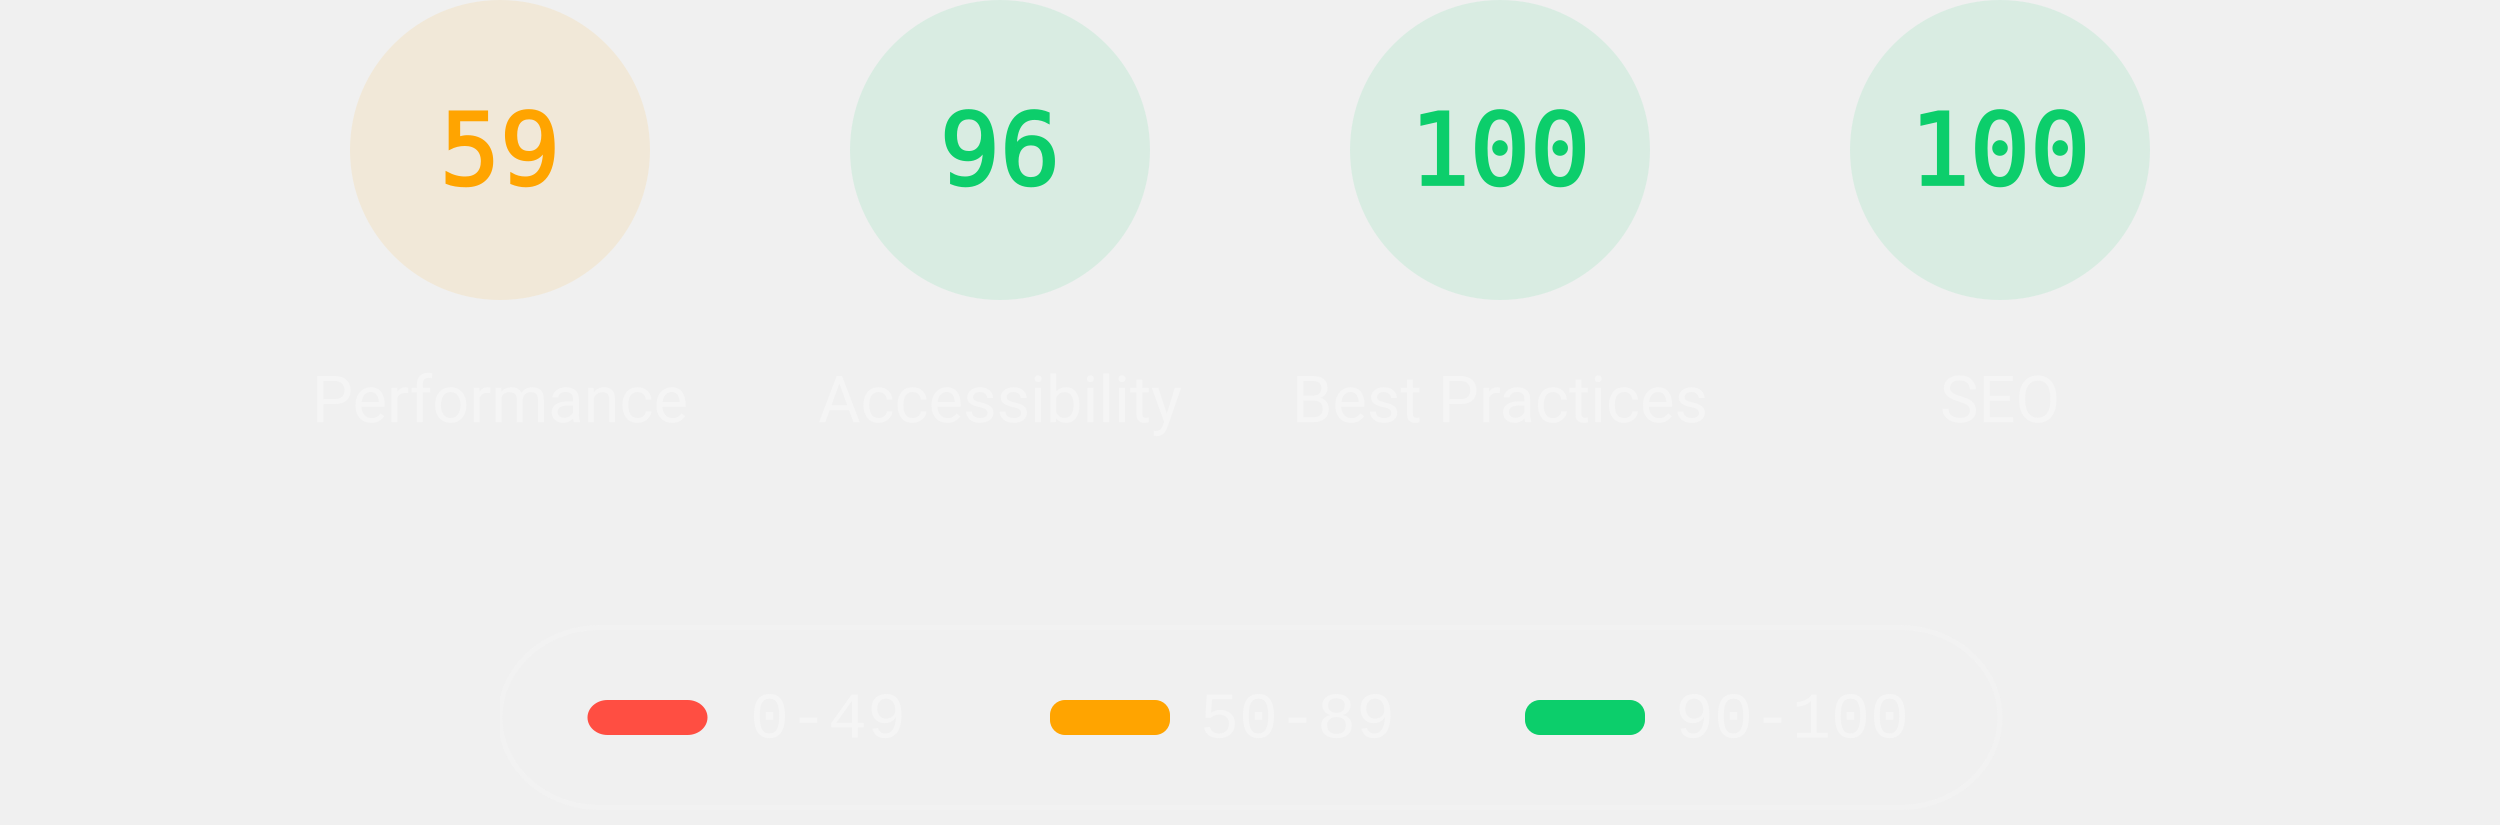
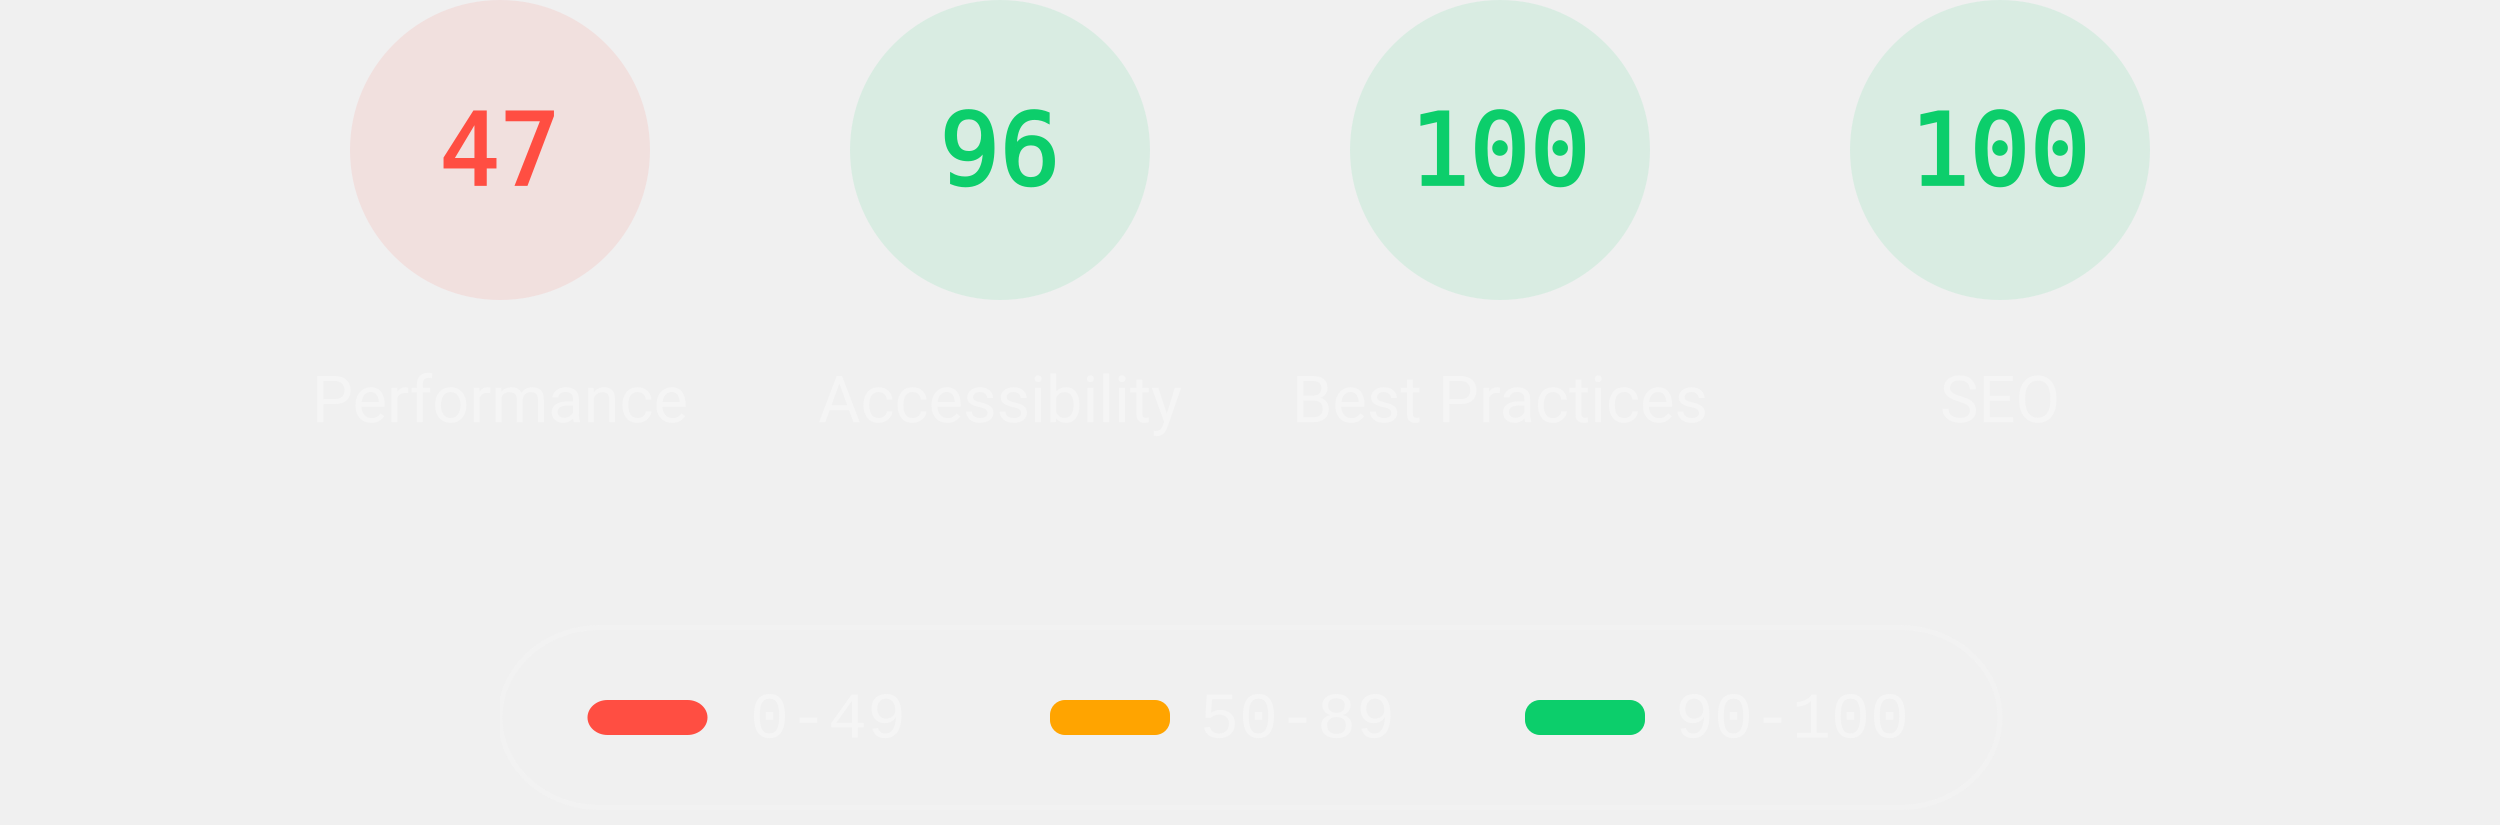
<svg xmlns="http://www.w3.org/2000/svg" class="theme--dark" fill="none" width="1000" height="330">
  <style>
			.gauge-base {
				opacity: 0.1
			}

			.gauge-arc {
				fill: none;
				animation-delay: 250ms;
				stroke-linecap: round;
				transform: rotate(-90deg);
				transform-origin: 100px 60px;
				animation: load-gauge 1s ease forwards
			}

			.guage-text {
				font-size: 40px;
				font-family: monospace;
				text-align: center
			}

			.guage-red {
				color: #ff4e42;
				fill: #ff4e42;
				stroke: #ff4e42
			}
			.guage-orange {
				color: #ffa400;
				fill: #ffa400;
				stroke: #ffa400
			}
			.guage-green {
				color: #0cce6b;
				fill: #0cce6b;
				stroke: #0cce6b
			}
			.theme--agnostic .guage-undefined {
				color: #5c5c5c;
				fill: #5c5c5c;
				stroke: #5c5c5c
			}
			.theme--light .guage-undefined {
				color: #1e1e1e;
				fill: #1e1e1e;
				stroke: #1e1e1e
			}
			.theme--dark .guage-undefined {
				color: #f5f5f5;
				fill: #f5f5f5;
				stroke: #f5f5f5
			}

			.guage-title {
				stroke: none;
				font-size: 26px;
				line-height: 26px;
				font-family: Roboto, Halvetica, Arial, sans-serif
			}
			.metric.guage-title {
				font-family: 'Courier New', Courier, monospace
			}
			.theme--agnostic .guage-title {
				color: #737373;
				fill: #737373
			}
			.theme--light .guage-title {
				color: #212121;
				fill: #212121
			}
			.theme--dark .guage-title {
				color: #f5f5f5;
				fill: #f5f5f5
			}

			@keyframes load-gauge {
				from {
					stroke-dasharray: 0 352.858
				}
			}
			.lh-gauge--pwa__disc {
				fill: #e0e0e0
			}
			.lh-gauge--pwa__logo {
				position: relative;
				fill: #b0b0b0
			}
			.lh-gauge--pwa__invisible {
				display: none
			}
			.lh-gauge--pwa__visible {
				display: inline
			}
			.guage-invisible {
				display: none
			}
			.lh-gauge--pwa__logo--primary-color {
				fill: #304ffe
			}
			.theme--agnostic .lh-gauge--pwa__logo--secondary-color {
				fill: #787878
			}
			.theme--light .lh-gauge--pwa__logo--secondary-color {
				fill: #3d3d3d
			}
			.theme--dark .lh-gauge--pwa__logo--secondary-color {
				fill: #d8b6b6
			}
			.theme--light #svg_2 {
				stroke: #00000022
			}
			.theme--agnostic #svg_2 {
				stroke: #616161
			}
			.theme--light #svg_2 {
				stroke: #00000022
			}
			.theme--dark #svg_2 {
				stroke: #f5f5f566
			}
		</style>
-   <svg class="guage-div guage-perf guage-orange" viewBox="0 0 200 200" width="200" height="200" x="100" y="0">
-     <circle class="gauge-base" r="56" cx="100" cy="60" stroke-width="8" />
-     <circle class="gauge-arc guage-arc-1" r="56" cx="100" cy="60" stroke-width="8" style="stroke-dasharray: 207.596, 351.858;" />
-     <text class="guage-text" x="100px" y="60px" alignment-baseline="central" dominant-baseline="central" text-anchor="middle">59</text>
+   <svg class="guage-div guage-perf guage-red" viewBox="0 0 200 200" width="200" height="200" x="100" y="0">
+     <circle class="gauge-base" r="56" cx="100" cy="60" stroke-width="8" />
+     <circle class="gauge-arc guage-arc-1" r="56" cx="100" cy="60" stroke-width="8" style="stroke-dasharray: 165.373, 351.858;" />
+     <text class="guage-text" x="100px" y="60px" alignment-baseline="central" dominant-baseline="central" text-anchor="middle">47</text>
    <text class="guage-title" x="100px" y="160px" alignment-baseline="central" dominant-baseline="central" text-anchor="middle">Performance</text>
  </svg>
  <svg class="guage-div guage-acc guage-green" viewBox="0 0 200 200" width="200" height="200" x="300" y="0">
    <circle class="gauge-base" r="56" cx="100" cy="60" stroke-width="8" />
    <circle class="gauge-arc guage-arc-2" r="56" cx="100" cy="60" stroke-width="8" style="stroke-dasharray: 337.784, 351.858;" />
    <text class="guage-text" x="100px" y="60px" alignment-baseline="central" dominant-baseline="central" text-anchor="middle">96</text>
    <text class="guage-title" x="100px" y="160px" alignment-baseline="central" dominant-baseline="central" text-anchor="middle">Accessibility</text>
  </svg>
  <svg class="guage-div guage-best guage-green" viewBox="0 0 200 200" width="200" height="200" x="500" y="0">
    <circle class="gauge-base" r="56" cx="100" cy="60" stroke-width="8" />
    <circle class="gauge-arc guage-arc-3" r="56" cx="100" cy="60" stroke-width="8" style="stroke-dasharray: 351.858, 351.858;" />
    <text class="guage-text" x="100px" y="60px" alignment-baseline="central" dominant-baseline="central" text-anchor="middle">100</text>
    <text class="guage-title" x="100px" y="160px" alignment-baseline="central" dominant-baseline="central" text-anchor="middle">Best Practices</text>
  </svg>
  <svg class="guage-div guage-seo guage-green" viewBox="0 0 200 200" width="200" height="200" x="700" y="0">
    <circle class="gauge-base" r="56" cx="100" cy="60" stroke-width="8" />
    <circle class="gauge-arc guage-arc-4" r="56" cx="100" cy="60" stroke-width="8" style="stroke-dasharray: 351.858, 351.858;" />
    <text class="guage-text" x="100px" y="60px" alignment-baseline="central" dominant-baseline="central" text-anchor="middle">100</text>
    <text class="guage-title" x="100px" y="160px" alignment-baseline="central" dominant-baseline="central" text-anchor="middle">SEO</text>
  </svg>
  <svg class="guage-div guage-pwa guage-invisible" viewBox="0 0 200 200" width="200" height="200" x="900" y="0">
    <svg viewBox="0 0 60 60" width="112" height="112" x="44" y="4">
      <defs>
        <linearGradient id="lh-gauge--pwa__check-circle__gradient-0" x1="50%" y1="0%" x2="50%" y2="100%">
          <stop stop-color="#00C852" offset="0%" />
          <stop stop-color="#009688" offset="100%" />
        </linearGradient>
        <linearGradient id="lh-gauge--pwa__installable__shadow-gradient-0" x1="76.056%" x2="24.111%" y1="82.995%" y2="24.735%">
          <stop stop-color="#A5D6A7" offset="0%" />
          <stop stop-color="#80CBC4" offset="100%" />
        </linearGradient>
        <linearGradient id="lh-gauge--pwa__fast-reliable__shadow-gradient-0" x1="76.056%" y1="82.995%" x2="25.678%" y2="26.493%">
          <stop stop-color="#64B5F6" offset="0%" />
          <stop stop-color="#2979FF" offset="100%" />
        </linearGradient>
        <g id="lh-gauge--pwa__fast-reliable-badge-0">
          <circle fill="#FFFFFF" cx="10" cy="10" r="10" />
          <path fill="#304FFE" d="M10 3.58l5.25 2.34v3.5c0 3.23-2.24 6.26-5.25 7-3.01-.74-5.25-3.77-5.25-7v-3.5L10 3.58zm-.47 10.74l2.76-4.83.03-.07c.04-.08 0-.24-.22-.24h-1.64l.47-3.26h-.47l-2.7 4.77c-.02.01.05-.1-.04.05-.09.16-.1.31.18.31h1.63l-.47 3.27h.47z" />
        </g>
        <g id="lh-gauge--pwa__installable-badge-0">
          <circle fill="#FFFFFF" cx="10" cy="10" r="10" />
          <path fill="#009688" d="M10 4.167A5.835 5.835 0 0 0 4.167 10 5.835 5.835 0 0 0 10 15.833 5.835 5.835 0 0 0 15.833 10 5.835 5.835 0 0 0 10 4.167zm2.917 6.416h-2.334v2.334H9.417v-2.334H7.083V9.417h2.334V7.083h1.166v2.334h2.334v1.166z" />
        </g>
      </defs>
      <g stroke="none" fill-rule="nonzero">
        <circle class="lh-gauge--pwa__disc" cx="30" cy="30" r="30" />
        <g class="lh-gauge--pwa__logo">
          <path d="M35.66 19.39l.7-1.75h2L37.4 15 38.6 12l3.4 9h-2.51l-.58-1.61z" />
          <path d="M33.52 21l3.65-9h-2.42l-2.5 5.82L30.5 12h-1.86l-1.9 5.82-1.35-2.65-1.21 3.72L25.4 21h2.38l1.72-5.2 1.64 5.2z" />
          <path fill-rule="nonzero" d="M20.3 17.91h1.48c.45 0 .85-.05 1.2-.15l.39-1.18 1.07-3.3a2.64 2.64 0 0 0-.28-.37c-.55-.6-1.36-.91-2.42-.91H18v9h2.3V17.9zm1.96-3.84c.22.22.33.5.33.87 0 .36-.1.65-.29.87-.2.23-.59.35-1.15.35h-.86v-2.41h.87c.52 0 .89.1 1.1.32z" />
        </g>
        <rect class="lh-gauge--pwa__component lh-gauge--pwa__na-line lh-gauge--pwa__invisible" fill="#FFFFFF" x="20" y="32" width="20" height="4" rx="2" />
        <g class="lh-gauge--pwa__component lh-gauge--pwa__fast-reliable-badge lh-gauge--pwa__invisible" transform="translate(20, 29)">
          <path fill="url(#lh-gauge--pwa__fast-reliable__shadow-gradient-0)" d="M33.63 19.49A30 30 0 0 1 16.2 30.36L3 17.14 17.14 3l16.49 16.49z" />
          <use href="#lh-gauge--pwa__fast-reliable-badge-0" />
        </g>
        <g class="lh-gauge--pwa__component lh-gauge--pwa__installable-badge lh-gauge--pwa__invisible" transform="translate(20, 29)">
          <path fill="url(#lh-gauge--pwa__installable__shadow-gradient-0)" d="M33.629 19.487c-4.272 5.453-10.391 9.39-17.415 10.869L3 17.142 17.142 3 33.63 19.487z" />
          <use href="#lh-gauge--pwa__installable-badge-0" />
        </g>
        <g class="lh-gauge--pwa__component lh-gauge--pwa__fast-reliable-installable-badges lh-gauge--pwa__invisible">
          <g transform="translate(8, 29)">
            <path fill="url(#lh-gauge--pwa__fast-reliable__shadow-gradient-0)" d="M16.321 30.463L3 17.143 17.142 3l22.365 22.365A29.864 29.864 0 0 1 22 31c-1.942 0-3.84-.184-5.679-.537z" />
            <use href="#lh-gauge--pwa__fast-reliable-badge-0" />
          </g>
          <g transform="translate(32, 29)">
            <path fill="url(#lh-gauge--pwa__installable__shadow-gradient-0)" d="M25.982 11.84a30.107 30.107 0 0 1-13.08 15.203L3 17.143 17.142 3l8.84 8.84z" />
            <use href="#lh-gauge--pwa__installable-badge-0" />
          </g>
        </g>
        <g class="lh-gauge--pwa__component lh-gauge--pwa__check-circle lh-gauge--pwa__invisible" transform="translate(18, 28)">
          <circle fill="#FFFFFF" cx="12" cy="12" r="12" />
          <path fill="url(#lh-gauge--pwa__check-circle__gradient-0)" d="M12 2a10 10 0 1 0 0 20 10 10 0 0 0 0-20zm-2 15l-5-5 1.41-1.41L10 14.17l7.59-7.59L19 8l-9 9z" />
        </g>
      </g>
    </svg>
    <text class="guage-title" y="160px" alignment-baseline="central" dominant-baseline="central" text-anchor="middle">
      <tspan x="100px" dy="-6px">Progressive</tspan>
      <tspan x="100px" dy="30px">Web App</tspan>
    </text>
  </svg>
  <svg width="604" height="76" x="200" y="250">
    <g>
      <rect fill="none" id="canvas_background" height="80" width="604" y="-1" x="-1" />
      <g display="none" overflow="visible" y="0" x="0" height="100%" width="100%" id="canvasGrid">
        <rect fill="url(#gridpattern)" stroke-width="0" y="0" x="0" height="100%" width="100%" />
      </g>
    </g>
    <g>
      <rect fill-opacity="0" stroke-width="2" rx="40" id="svg_2" height="72" width="600" y="1" x="0" fill="#000000" />
      <rect stroke="#000" rx="8" id="svg_3" height="14" width="48" y="30" x="35" stroke-opacity="null" stroke-width="0" fill="#ff4e42" />
      <rect stroke="#000" rx="6" id="svg_4" height="14" width="48" y="30" x="220" stroke-opacity="null" stroke-width="0" fill="#ffa400" />
      <rect stroke="#000" rx="6" id="svg_5" height="14" width="48" y="30" x="410" stroke-opacity="null" stroke-width="0" fill="#0cce6b" />
      <text class="metric guage-title" xml:space="preserve" text-anchor="start" font-size="26" id="svg_6" y="45" x="100" stroke-opacity="null" stroke-width="0" stroke="#000">0-49</text>
      <text class="metric guage-title" xml:space="preserve" text-anchor="start" font-size="26" id="svg_7" y="45" x="280" stroke-opacity="null" stroke-width="0" stroke="#000">50-89</text>
      <text class="metric guage-title" xml:space="preserve" text-anchor="start" font-size="26" id="svg_8" y="45" x="470" stroke-opacity="null" stroke-width="0" stroke="#000">90-100</text>
    </g>
  </svg>
</svg>
